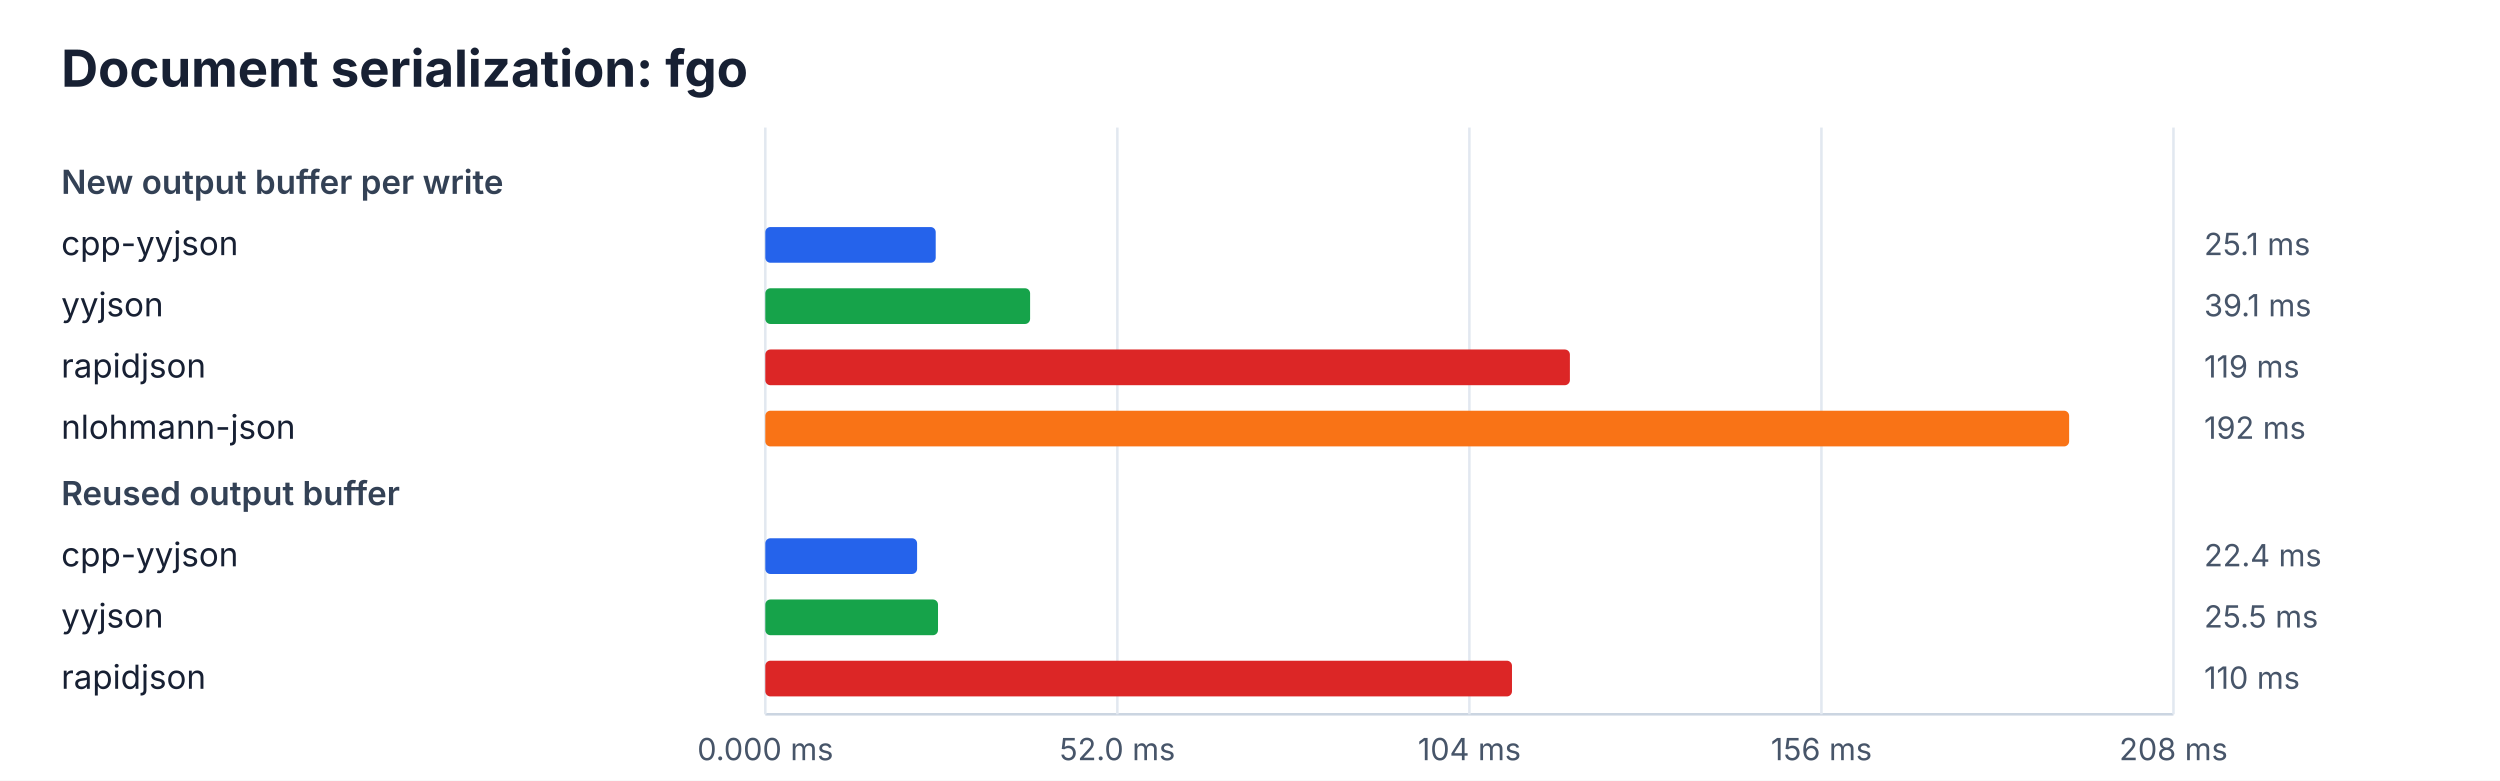
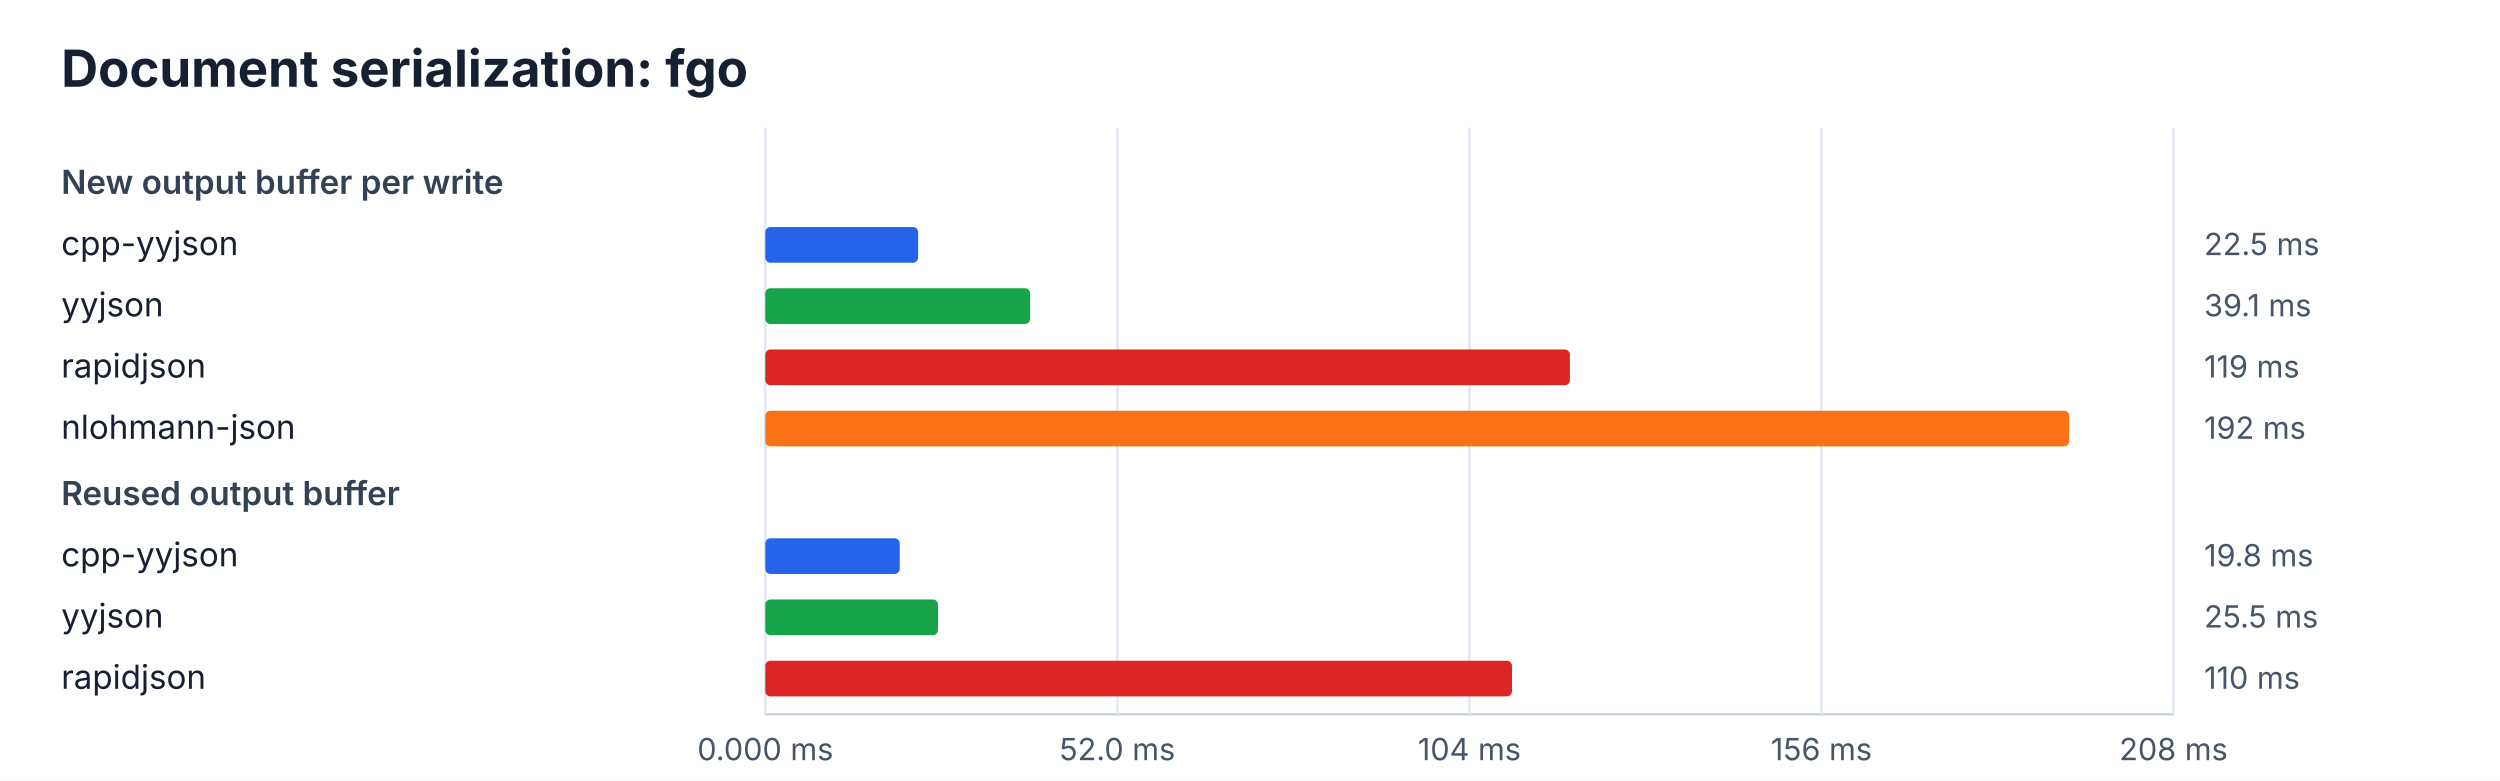
<svg xmlns="http://www.w3.org/2000/svg" width="980" height="306" viewBox="0 0 980 306">
  <rect width="100%" height="100%" fill="#ffffff" />
  <style>text{font-family:ui-sans-serif,system-ui,-apple-system,BlinkMacSystemFont,"Segoe UI",sans-serif;fill:#172033}.title{font-size:20px;font-weight:700}.heading{font-size:13px;font-weight:600;fill:#334155}.label{font-size:13px}.value{font-size:12px;fill:#475569}.axis{stroke:#cbd5e1;stroke-width:1}.grid{stroke:#e2e8f0;stroke-width:1}</style>
  <text x="24" y="34" class="title">Document serialization: fgo</text>
  <line x1="300" y1="280" x2="852" y2="280" class="axis" />
  <line x1="300.0" y1="50" x2="300.0" y2="280" class="grid" />
  <text x="300.0" y="298" class="value" text-anchor="middle">0.000 ms</text>
  <line x1="438.0" y1="50" x2="438.0" y2="280" class="grid" />
  <text x="438.0" y="298" class="value" text-anchor="middle">52.0 ms</text>
  <line x1="576.0" y1="50" x2="576.0" y2="280" class="grid" />
  <text x="576.0" y="298" class="value" text-anchor="middle">104 ms</text>
  <line x1="714.0" y1="50" x2="714.0" y2="280" class="grid" />
  <text x="714.0" y="298" class="value" text-anchor="middle">156 ms</text>
  <line x1="852.0" y1="50" x2="852.0" y2="280" class="grid" />
  <text x="852.0" y="298" class="value" text-anchor="middle">208 ms</text>
  <text x="24" y="76" class="heading">New output buffer per write</text>
  <text x="24" y="100" class="label">cpp-yyjson</text>
-   <rect x="300" y="89" width="66.8" height="14" rx="2" fill="#2563eb" />
-   <text x="864" y="100" class="value">25.1 ms</text>
+   <rect x="300" y="89" width="59.9" height="14" rx="2" fill="#2563eb" />
+   <text x="864" y="100" class="value">22.5 ms</text>
  <text x="24" y="124" class="label">yyjson</text>
  <rect x="300" y="113" width="103.8" height="14" rx="2" fill="#16a34a" />
  <text x="864" y="124" class="value">39.1 ms</text>
  <text x="24" y="148" class="label">rapidjson</text>
  <rect x="300" y="137" width="315.4" height="14" rx="2" fill="#dc2626" />
  <text x="864" y="148" class="value">119 ms</text>
  <text x="24" y="172" class="label">nlohmann-json</text>
  <rect x="300" y="161" width="511.1" height="14" rx="2" fill="#f97316" />
  <text x="864" y="172" class="value">192 ms</text>
  <text x="24" y="198" class="heading">Reused output buffer</text>
  <text x="24" y="222" class="label">cpp-yyjson</text>
-   <rect x="300" y="211" width="59.5" height="14" rx="2" fill="#2563eb" />
-   <text x="864" y="222" class="value">22.4 ms</text>
+   <rect x="300" y="211" width="52.7" height="14" rx="2" fill="#2563eb" />
+   <text x="864" y="222" class="value">19.8 ms</text>
  <text x="24" y="246" class="label">yyjson</text>
  <rect x="300" y="235" width="67.7" height="14" rx="2" fill="#16a34a" />
  <text x="864" y="246" class="value">25.5 ms</text>
  <text x="24" y="270" class="label">rapidjson</text>
  <rect x="300" y="259" width="292.7" height="14" rx="2" fill="#dc2626" />
  <text x="864" y="270" class="value">110 ms</text>
</svg>
